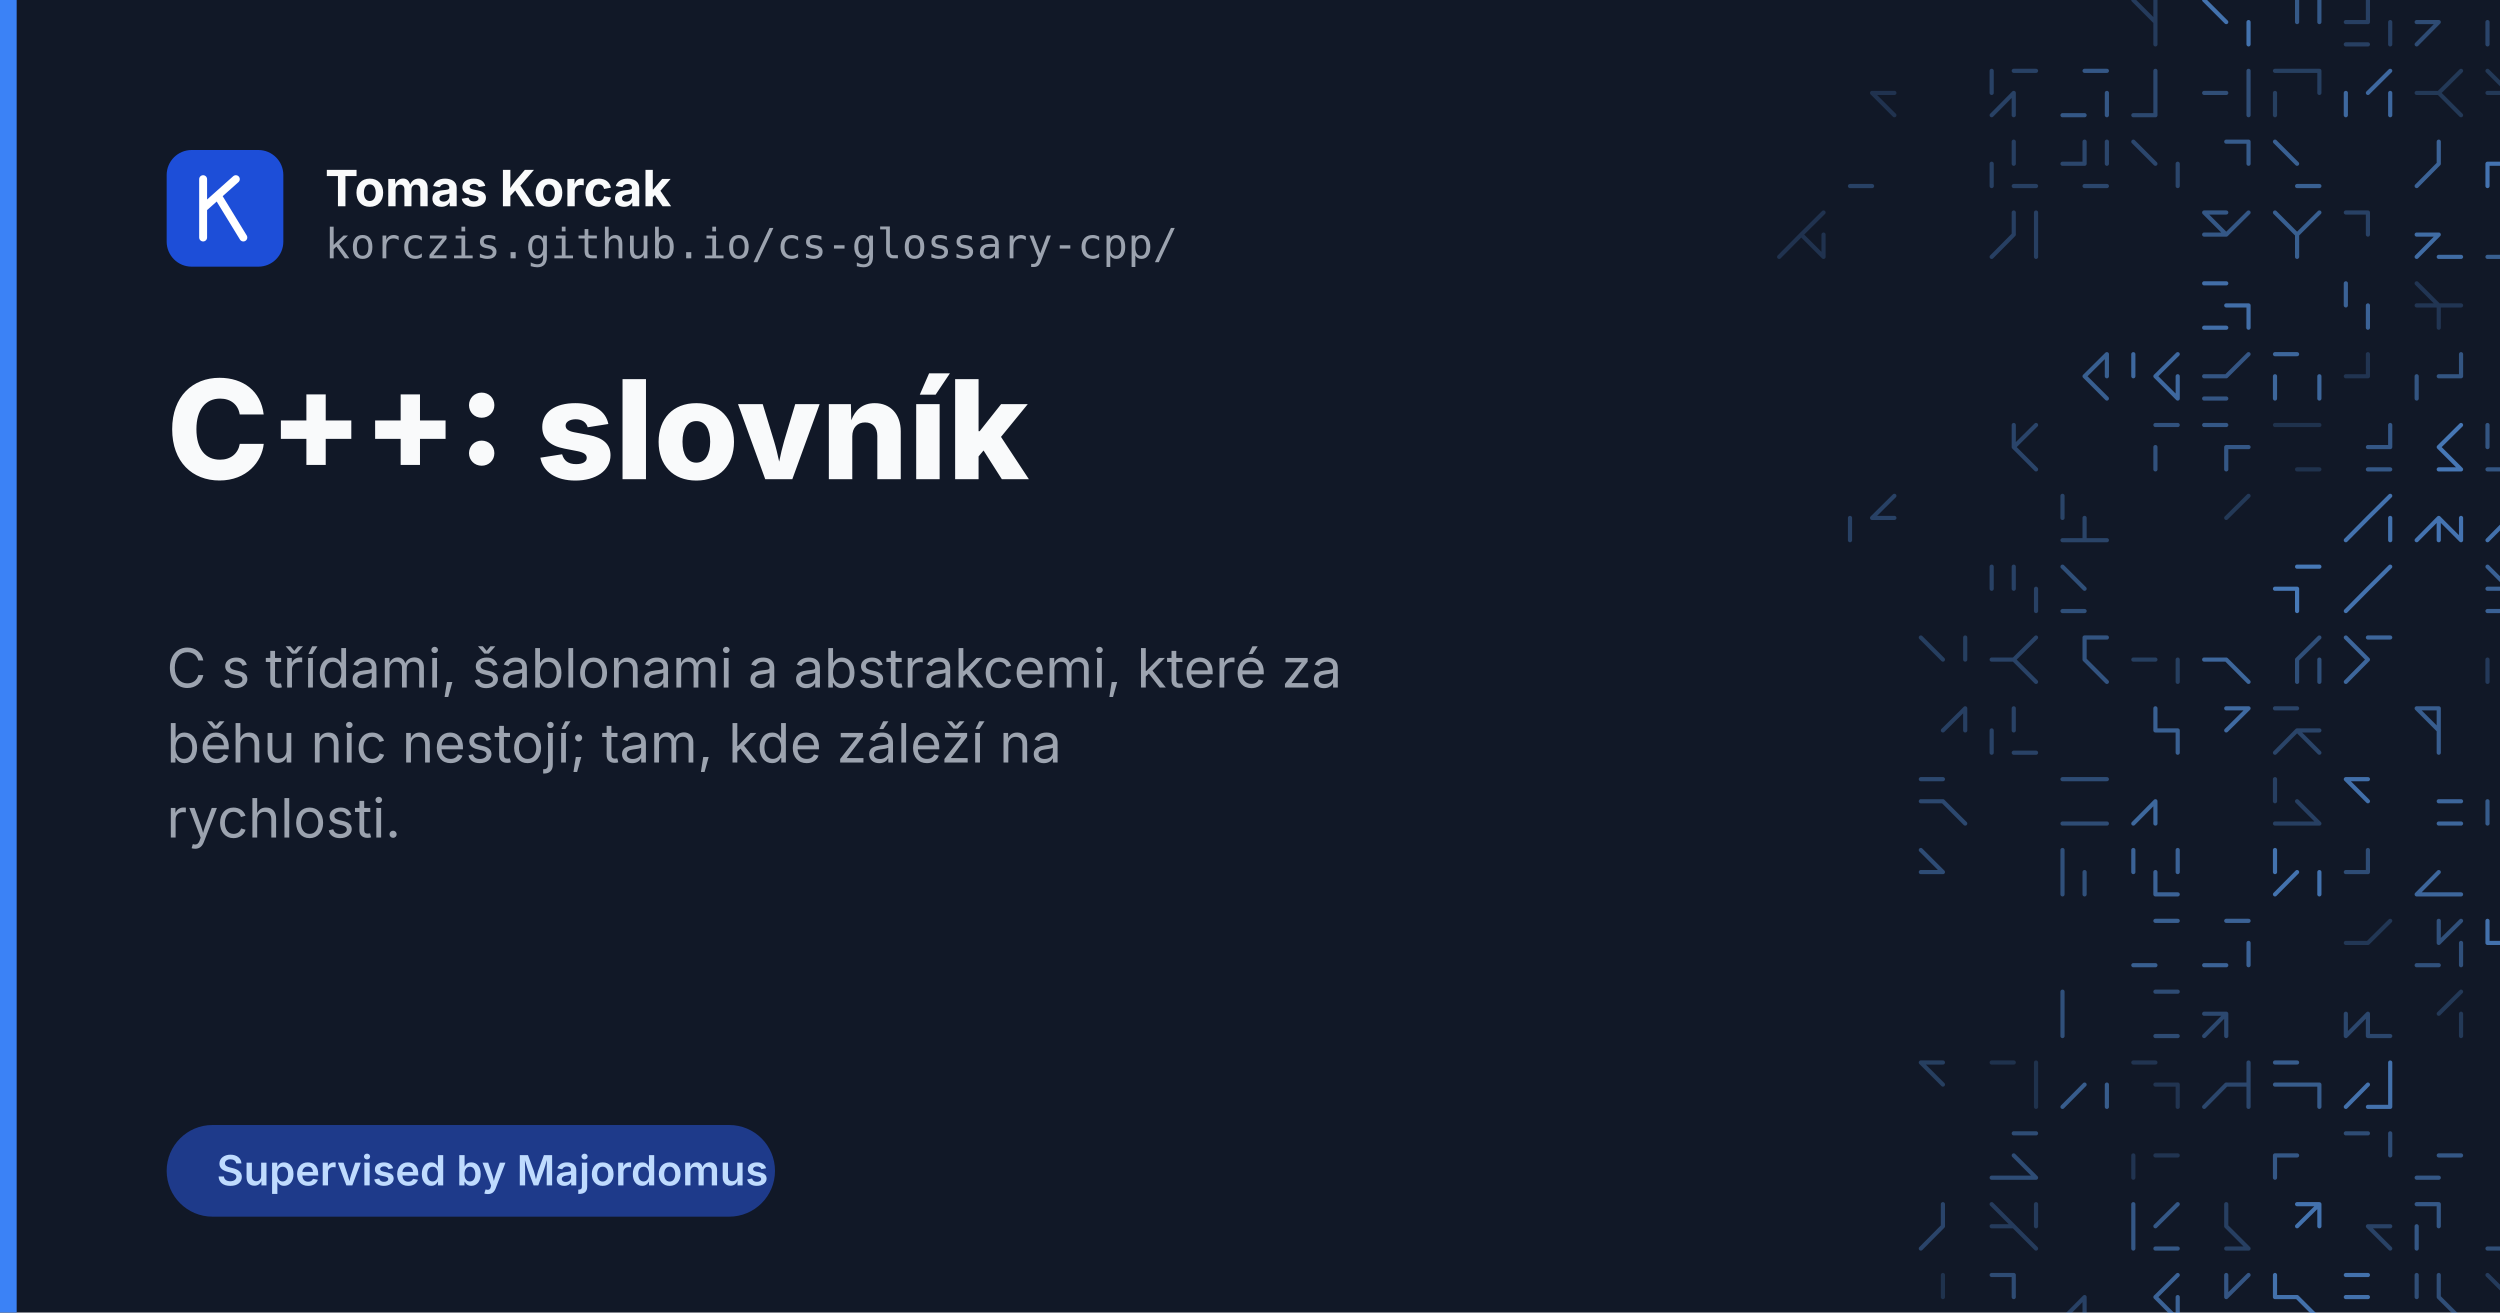
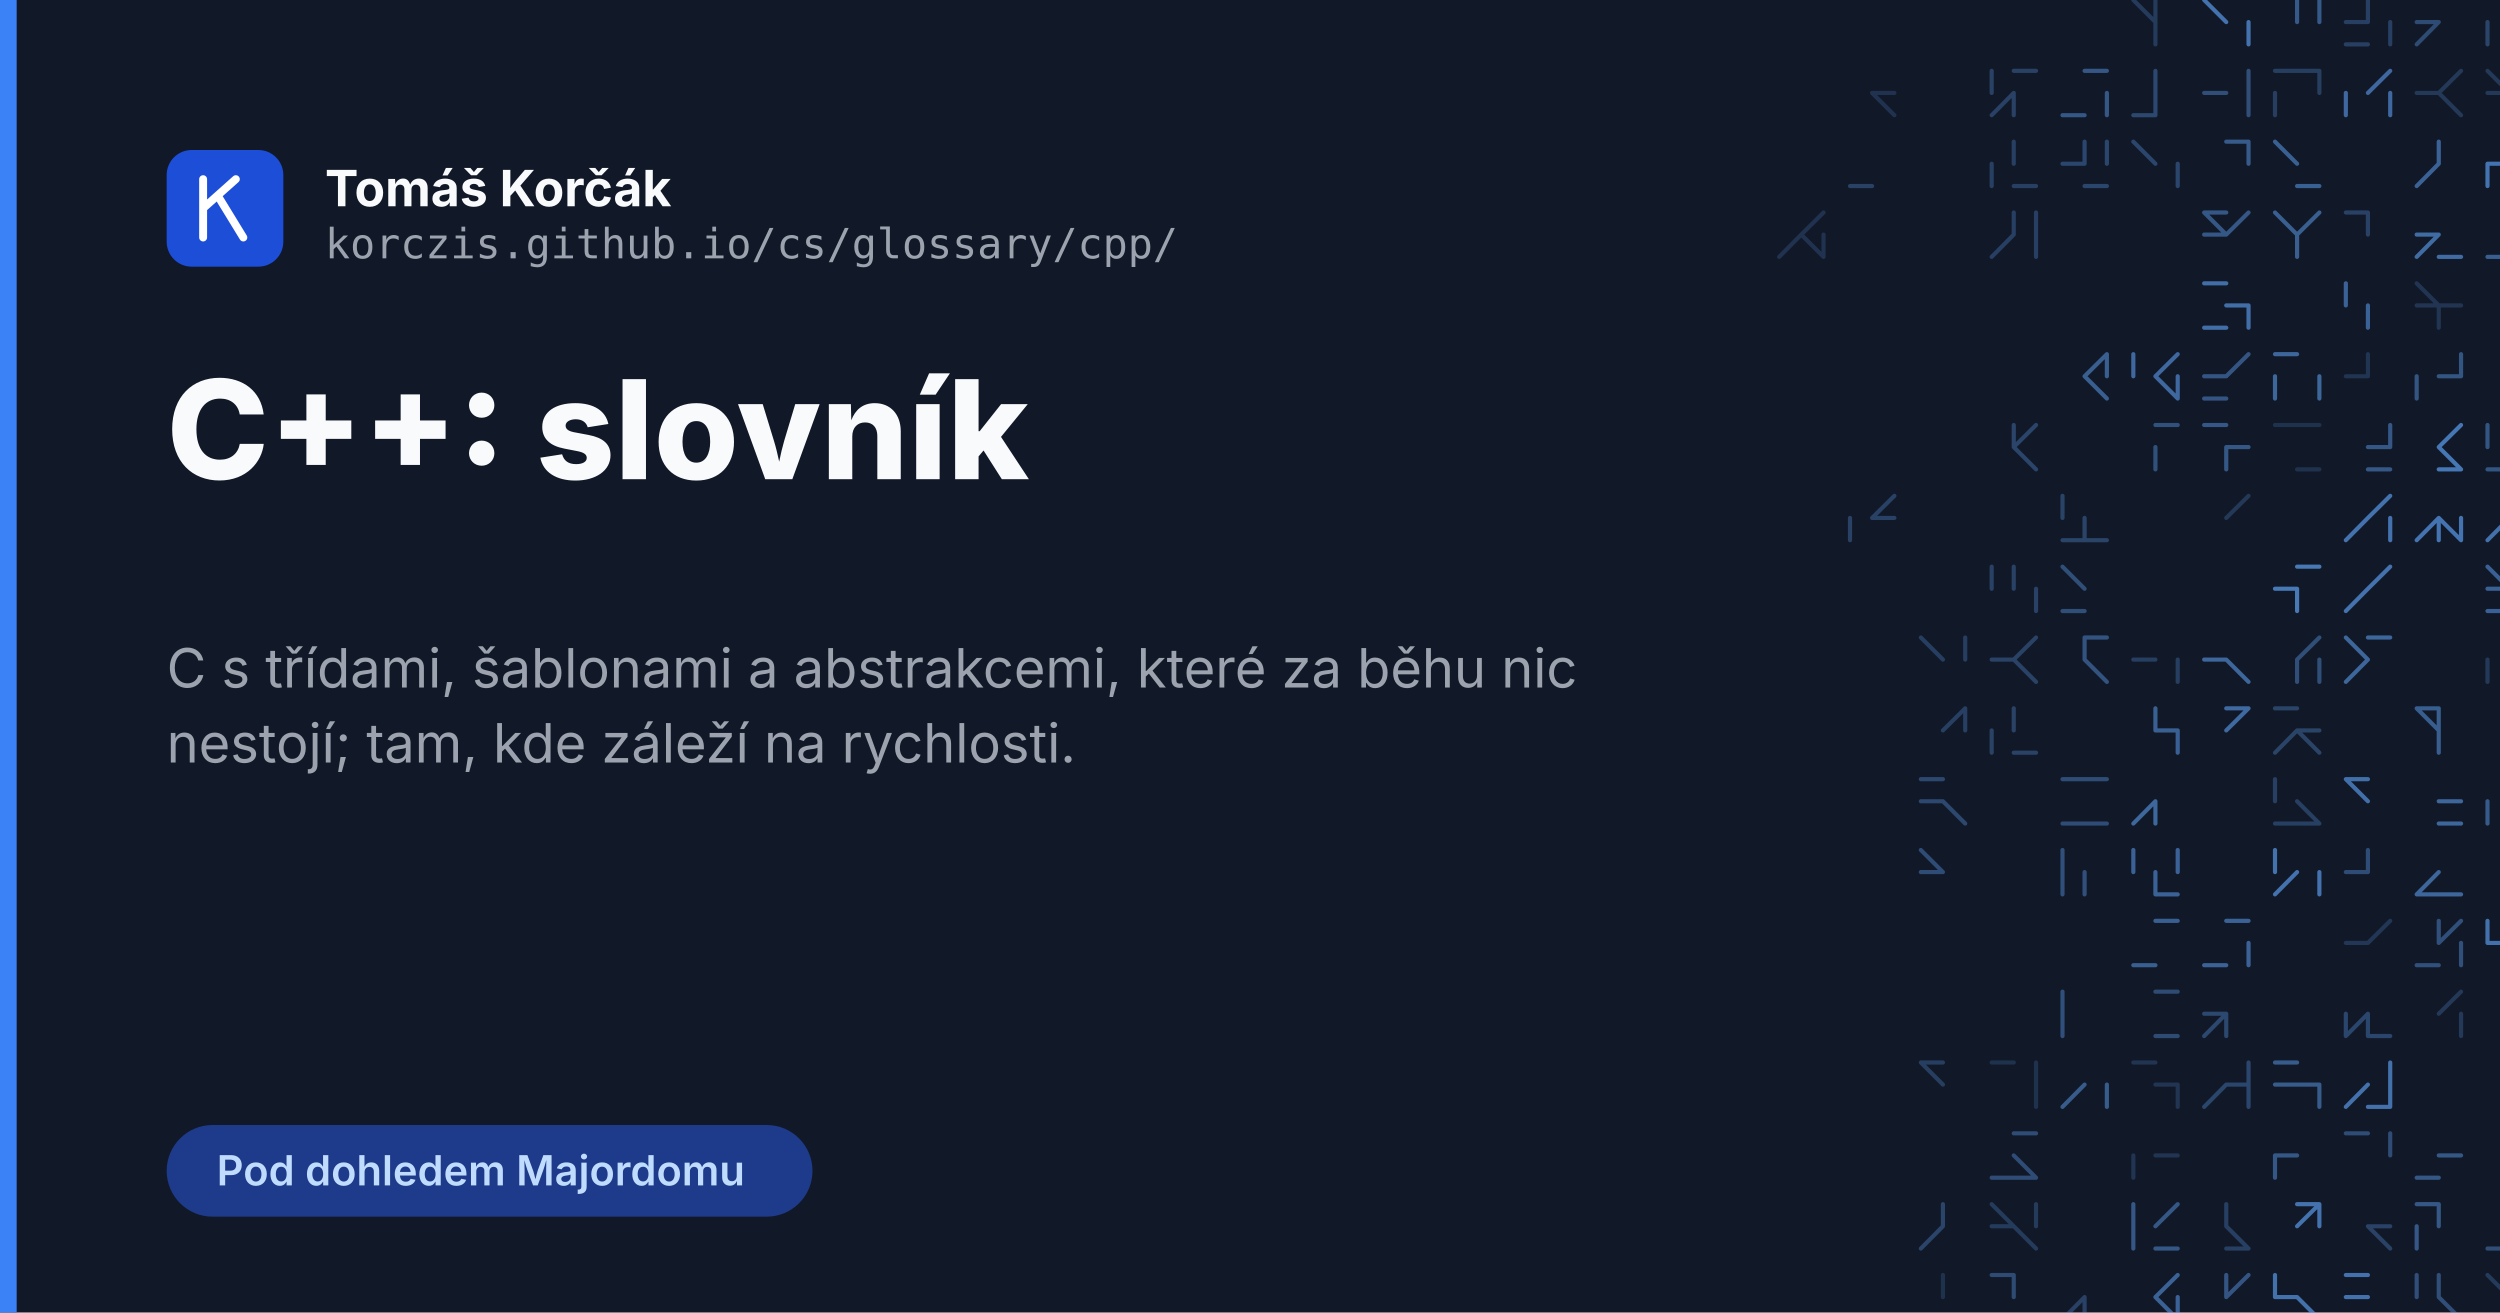
- <svg xmlns="http://www.w3.org/2000/svg" width="1200" height="630" viewBox="0 0 1200 630">
+ <svg xmlns="http://www.w3.org/2000/svg" width="1200" height="630" viewBox="0 0 1200 630" xml:lang="cs">
  <rect width="1200" height="630" fill="#111827" />
  <g fill="none" stroke="#60a5fa" stroke-width="2" stroke-linecap="round">
    <path d="M1024.0 0.0L1034.6 10.6M1034.6 0.0L1034.6 10.6M1034.6 10.6L1034.6 21.3" opacity="0.25" />
    <path d="M1058.0 0.0L1068.6 10.6M1079.3 10.6L1079.3 21.3" opacity="0.64" />
    <path d="M1102.6 0.0L1102.6 10.6M1102.6 0.0L1102.6 10.6M1113.3 0.0L1113.3 10.6" opacity="0.46" />
    <path d="M1136.6 0.0L1136.6 10.6M1126.0 10.6L1136.6 10.6M1126.0 21.3L1136.6 21.3M1147.3 10.6L1147.3 21.3" opacity="0.28" />
    <path d="M1160.0 10.6L1170.6 10.6M1170.6 10.6L1160.0 21.3M1170.6 10.6L1160.0 21.3" opacity="0.36" />
    <path d="M1194.0 10.6L1194.0 21.3M1215.3 0.0L1215.3 10.6M1204.6 10.6L1215.3 21.3M1215.3 0.0L1215.3 10.6" opacity="0.32" />
    <path d="M1238.6 10.6L1238.6 21.3M1238.6 10.6L1249.3 21.3" opacity="0.65" />
    <path d="M898.6 44.6L909.3 55.3M898.6 44.6L909.3 44.6" opacity="0.19" />
    <path d="M966.6 44.6L956.0 55.3M966.6 44.6L966.6 55.3M956.0 34.0L956.0 44.6M966.6 34.0L977.3 34.0" opacity="0.29" />
    <path d="M1000.6 34.0L1011.3 34.0M990.0 55.3L1000.6 55.3M1011.3 44.6L1011.3 55.3M1011.3 44.6L1011.3 55.3" opacity="0.45" />
    <path d="M1034.6 44.6L1034.6 55.3M1034.6 34.0L1034.6 44.6M1024.0 55.3L1034.6 55.3M1034.6 44.6L1034.6 55.3" opacity="0.34" />
    <path d="M1058.0 44.6L1068.6 44.6M1079.3 34.0L1079.3 44.6M1079.3 44.6L1079.3 55.3" opacity="0.38" />
    <path d="M1092.0 34.0L1102.6 34.0M1092.0 44.6L1092.0 55.3M1102.6 34.0L1113.3 34.0M1113.3 34.0L1113.3 44.6" opacity="0.27" />
    <path d="M1126.0 44.6L1126.0 55.3M1147.3 44.6L1147.3 55.3M1147.3 34.0L1136.6 44.6M1147.3 34.0L1136.6 44.6" opacity="0.57" />
    <path d="M1160.0 44.6L1170.6 44.6M1181.3 34.0L1170.6 44.6M1170.6 44.6L1181.3 55.3" opacity="0.23" />
    <path d="M1204.6 34.0L1215.3 34.0M1194.0 44.6L1204.6 44.6M1204.6 44.6L1215.3 44.6M1194.0 34.0L1204.6 44.6" opacity="0.23" />
    <path d="M1228.0 44.6L1238.6 44.6M1238.6 44.6L1249.3 55.3M1238.6 34.0L1238.6 44.6" opacity="0.58" />
    <path d="M888.0 89.3L898.6 89.3M888.0 89.3L898.6 89.3" opacity="0.29" />
    <path d="M966.6 89.3L977.3 89.3M956.0 78.6L956.0 89.3M966.6 68.0L966.6 78.6" opacity="0.28" />
    <path d="M1000.6 89.3L1011.3 89.3M990.0 78.6L1000.6 78.6M1011.3 68.0L1011.3 78.6M1000.6 68.0L1000.6 78.6" opacity="0.33" />
    <path d="M1024.0 68.0L1034.6 78.6M1045.3 78.6L1045.3 89.3M1045.3 78.6L1045.3 89.3" opacity="0.33" />
    <path d="M1079.3 68.0L1079.3 78.6M1068.6 68.0L1079.3 68.0" opacity="0.47" />
    <path d="M1102.6 89.3L1113.3 89.3M1092.0 68.0L1102.6 78.6" opacity="0.51" />
    <path d="M1170.6 78.6L1160.0 89.3M1170.6 68.0L1170.6 78.6" opacity="0.53" />
    <path d="M1194.0 78.6L1204.6 78.6M1194.0 78.6L1194.0 89.3" opacity="0.65" />
    <path d="M1249.3 68.0L1249.3 78.6M1238.6 78.6L1249.3 78.6M1228.0 78.6L1238.6 78.6M1238.6 78.6L1249.3 78.6" opacity="0.56" />
    <path d="M864.6 112.6L854.0 123.3M875.3 112.6L875.3 123.3M864.6 112.6L875.3 123.3M875.3 102.0L864.6 112.6" opacity="0.19" />
    <path d="M977.3 102.0L977.3 112.6M977.3 112.6L977.3 123.3M966.6 112.6L956.0 123.3M966.6 102.0L966.6 112.6" opacity="0.28" />
    <path d="M1079.3 102.0L1068.6 112.6M1058.0 102.0L1068.6 112.6M1058.0 112.6L1068.6 112.6M1058.0 102.0L1068.6 102.0" opacity="0.45" />
    <path d="M1102.6 112.6L1102.6 123.3M1092.0 102.0L1102.6 112.6M1113.3 102.0L1102.6 112.6" opacity="0.50" />
    <path d="M1136.6 102.0L1136.6 112.6M1126.0 102.0L1136.6 102.0" opacity="0.29" />
    <path d="M1170.6 123.3L1181.3 123.3M1170.6 112.6L1160.0 123.3M1160.0 112.6L1170.6 112.6M1170.6 123.3L1181.3 123.3" opacity="0.59" />
    <path d="M1204.6 112.6L1215.3 112.6M1215.3 102.0L1215.3 112.6M1194.0 123.3L1204.6 123.3M1204.6 112.6L1204.6 123.3" opacity="0.50" />
    <path d="M1238.6 112.6L1228.0 123.3M1238.6 123.3L1249.3 123.3M1238.6 112.6L1249.3 112.6" opacity="0.42" />
    <path d="M1058.0 157.3L1068.6 157.3M1058.0 136.0L1068.6 136.0M1079.3 146.6L1079.3 157.3M1068.6 146.6L1079.3 146.6" opacity="0.61" />
    <path d="M1136.6 146.6L1136.6 157.3M1126.0 136.0L1126.0 146.6" opacity="0.53" />
    <path d="M1160.0 136.0L1170.6 146.6M1170.6 146.6L1170.6 157.3M1170.6 146.6L1181.3 146.6M1160.0 146.6L1170.6 146.6" opacity="0.21" />
    <path d="M1204.6 146.6L1215.3 157.3M1204.6 136.0L1204.6 146.6" opacity="0.40" />
    <path d="M1228.0 136.0L1238.6 146.6M1238.6 146.6L1249.3 157.3" opacity="0.30" />
    <path d="M1011.3 170.0L1011.3 180.6M1000.6 180.6L1011.3 191.3M1011.3 170.0L1011.3 180.6M1011.3 170.0L1000.6 180.6" opacity="0.50" />
    <path d="M1024.0 170.0L1024.0 180.6M1045.3 170.0L1034.6 180.6M1045.3 180.6L1045.3 191.3M1034.6 180.6L1045.3 191.3" opacity="0.57" />
    <path d="M1058.0 180.6L1068.6 180.6M1079.3 170.0L1068.6 180.6M1058.0 191.3L1068.6 191.3" opacity="0.44" />
    <path d="M1092.0 180.6L1092.0 191.3M1092.0 180.6L1092.0 191.3M1092.0 170.0L1102.6 170.0M1113.3 180.6L1113.3 191.3" opacity="0.55" />
    <path d="M1126.0 180.6L1136.6 180.6M1136.6 170.0L1136.6 180.6" opacity="0.20" />
    <path d="M1170.6 180.6L1181.3 180.6M1160.0 180.6L1160.0 191.3M1181.3 170.0L1181.3 180.6" opacity="0.43" />
    <path d="M1228.0 180.6L1228.0 191.3M1228.0 170.0L1238.6 180.6M1238.6 170.0L1249.3 170.0" opacity="0.55" />
    <path d="M966.6 204.0L966.6 214.6M977.3 204.0L966.6 214.6M966.6 214.6L977.3 225.3" opacity="0.32" />
    <path d="M1034.6 214.6L1034.6 225.3M1034.6 204.0L1045.3 204.0" opacity="0.41" />
    <path d="M1068.6 214.6L1068.6 225.3M1058.0 204.0L1068.6 204.0M1068.6 214.6L1079.3 214.6" opacity="0.45" />
    <path d="M1092.0 204.0L1102.6 204.0M1102.6 225.3L1113.3 225.3M1102.6 204.0L1113.3 204.0" opacity="0.18" />
    <path d="M1136.6 214.6L1147.3 214.6M1136.6 225.3L1147.3 225.3M1147.3 204.0L1147.3 214.6M1136.6 225.3L1147.3 225.3" opacity="0.45" />
    <path d="M1170.6 214.6L1181.3 225.3M1170.6 225.3L1181.3 225.3M1181.3 204.0L1170.6 214.6" opacity="0.67" />
    <path d="M1194.0 225.3L1204.6 225.3M1194.0 204.0L1194.0 214.6M1204.6 204.0L1204.6 214.6" opacity="0.43" />
    <path d="M909.3 238.0L898.6 248.6M898.6 248.6L909.3 248.6M888.0 248.6L888.0 259.3" opacity="0.29" />
    <path d="M1000.6 259.3L1011.3 259.3M990.0 259.3L1000.6 259.3M990.0 238.0L990.0 248.6M1000.6 248.6L1000.6 259.3" opacity="0.31" />
    <path d="M1079.3 238.0L1068.6 248.6M1079.3 238.0L1068.6 248.6" opacity="0.23" />
    <path d="M1147.3 248.6L1147.3 259.3M1147.3 238.0L1136.6 248.6M1136.6 248.6L1126.0 259.3" opacity="0.64" />
    <path d="M1170.6 248.6L1181.3 259.3M1181.3 248.6L1181.3 259.3M1170.6 248.6L1170.6 259.3M1170.6 248.6L1160.0 259.3" opacity="0.65" />
    <path d="M1204.6 238.0L1215.3 238.0M1204.6 248.6L1194.0 259.3M1215.3 238.0L1215.3 248.6" opacity="0.63" />
    <path d="M1249.3 238.0L1238.6 248.6M1238.6 248.6L1228.0 259.3" opacity="0.38" />
    <path d="M966.6 272.0L966.6 282.6M956.0 272.0L956.0 282.6M977.3 282.6L977.3 293.3" opacity="0.29" />
    <path d="M990.0 272.0L1000.6 282.6M990.0 293.3L1000.6 293.3" opacity="0.39" />
    <path d="M1102.6 272.0L1113.3 272.0M1092.0 282.6L1102.6 282.6M1102.6 282.6L1102.6 293.3" opacity="0.68" />
    <path d="M1136.6 282.6L1126.0 293.3M1147.3 272.0L1136.6 282.6" opacity="0.64" />
    <path d="M1194.0 272.0L1204.6 282.6M1194.0 282.6L1204.6 282.6M1194.0 293.3L1204.6 293.3" opacity="0.52" />
    <path d="M1238.6 282.6L1228.0 293.3M1249.3 272.0L1238.6 282.6" opacity="0.63" />
    <path d="M943.3 306.0L943.3 316.6M922.0 306.0L932.6 316.6M922.0 306.0L932.6 316.6" opacity="0.27" />
    <path d="M956.0 316.6L966.6 316.6M977.3 306.0L966.6 316.6M966.6 316.6L977.3 327.3" opacity="0.30" />
    <path d="M1000.6 306.0L1000.6 316.6M1000.6 316.6L1011.3 327.3M1000.6 306.0L1011.3 306.0" opacity="0.42" />
    <path d="M1045.3 316.6L1045.3 327.3M1045.3 316.6L1045.3 327.3M1024.0 316.6L1034.6 316.6" opacity="0.27" />
    <path d="M1068.6 316.6L1079.3 327.3M1058.0 316.6L1068.6 316.6" opacity="0.55" />
    <path d="M1102.6 316.6L1102.6 327.3M1113.3 316.6L1113.3 327.3M1113.3 306.0L1102.6 316.6" opacity="0.39" />
    <path d="M1136.6 306.0L1147.3 306.0M1136.6 316.6L1126.0 327.3M1126.0 306.0L1136.6 316.6" opacity="0.55" />
    <path d="M1204.6 306.0L1215.3 306.0M1215.3 306.0L1215.3 316.6M1194.0 316.6L1194.0 327.3" opacity="0.24" />
    <path d="M1228.0 316.6L1238.6 316.6M1228.0 327.3L1238.6 327.3" opacity="0.29" />
    <path d="M943.3 340.0L932.6 350.6M943.3 340.0L943.3 350.6M943.3 340.0L932.6 350.6M943.3 340.0L943.3 350.6" opacity="0.28" />
    <path d="M966.6 340.0L966.6 350.6M966.6 361.3L977.3 361.3M956.0 350.6L956.0 361.3" opacity="0.30" />
    <path d="M1034.6 340.0L1034.6 350.6M1034.6 350.6L1045.3 350.6M1045.3 350.6L1045.3 361.3" opacity="0.51" />
    <path d="M1079.3 340.0L1068.6 350.6M1068.6 340.0L1079.3 340.0" opacity="0.58" />
    <path d="M1102.6 350.6L1092.0 361.3M1102.6 350.6L1113.3 350.6M1092.0 340.0L1102.6 340.0M1102.6 350.6L1113.3 361.3" opacity="0.31" />
    <path d="M1170.6 340.0L1170.6 350.6M1170.6 350.6L1170.6 361.3M1160.0 340.0L1170.6 350.6M1160.0 340.0L1170.6 340.0" opacity="0.49" />
    <path d="M1215.3 340.0L1215.3 350.6M1204.6 350.6L1215.3 361.3" opacity="0.52" />
    <path d="M1238.6 340.0L1238.6 350.6M1249.3 340.0L1249.3 350.6M1249.3 340.0L1249.3 350.6" opacity="0.22" />
    <path d="M922.0 374.0L932.6 374.0M922.0 384.6L932.6 384.6M932.6 384.6L943.3 395.3M922.0 384.6L932.6 384.6" opacity="0.34" />
    <path d="M990.0 374.0L1000.6 374.0M1000.6 374.0L1011.3 374.0M1000.6 395.3L1011.3 395.3M990.0 395.3L1000.6 395.3" opacity="0.37" />
    <path d="M1034.6 384.6L1034.6 395.3M1034.6 384.6L1024.0 395.3" opacity="0.56" />
    <path d="M1102.6 395.3L1113.3 395.3M1092.0 374.0L1092.0 384.6M1102.6 384.6L1113.3 395.3M1092.0 395.3L1102.6 395.3" opacity="0.28" />
    <path d="M1126.0 374.0L1136.6 384.6M1126.0 374.0L1136.6 374.0" opacity="0.62" />
    <path d="M1170.6 395.3L1181.3 395.3M1170.6 384.6L1181.3 384.6" opacity="0.55" />
    <path d="M1194.0 384.6L1194.0 395.3M1194.0 384.6L1194.0 395.3" opacity="0.47" />
    <path d="M1228.0 384.6L1238.6 384.6M1238.6 395.3L1249.3 395.3M1228.0 374.0L1228.0 384.6" opacity="0.42" />
    <path d="M922.0 408.0L932.6 418.6M922.0 418.6L932.6 418.6" opacity="0.37" />
    <path d="M990.0 408.0L990.0 418.6M1000.6 418.6L1000.6 429.3M990.0 418.6L990.0 429.3" opacity="0.40" />
    <path d="M1045.3 408.0L1045.3 418.6M1034.6 429.3L1045.3 429.3M1024.0 408.0L1024.0 418.6M1034.6 418.6L1034.6 429.3" opacity="0.53" />
    <path d="M1092.0 408.0L1092.0 418.6M1113.3 418.6L1113.3 429.3M1102.6 418.6L1092.0 429.3" opacity="0.64" />
    <path d="M1126.0 418.6L1136.6 418.6M1136.6 408.0L1136.6 418.6" opacity="0.37" />
    <path d="M1160.0 429.3L1170.6 429.3M1170.6 429.3L1181.3 429.3M1170.6 418.6L1160.0 429.3" opacity="0.55" />
    <path d="M1024.0 463.3L1034.6 463.3M1034.6 442.0L1045.3 442.0" opacity="0.50" />
    <path d="M1058.0 463.3L1068.6 463.3M1079.3 452.6L1079.3 463.3M1079.3 452.6L1079.3 463.3M1068.6 442.0L1079.3 442.0" opacity="0.53" />
    <path d="M1147.3 442.0L1136.6 452.6M1126.0 452.6L1136.6 452.6" opacity="0.22" />
    <path d="M1170.6 442.0L1170.6 452.6M1160.0 463.3L1170.6 463.3M1181.3 452.6L1181.3 463.3M1181.3 442.0L1170.6 452.6" opacity="0.40" />
    <path d="M1215.3 442.0L1215.3 452.6M1194.0 442.0L1194.0 452.6M1194.0 452.6L1204.6 452.6M1194.0 442.0L1194.0 452.6" opacity="0.63" />
    <path d="M1228.0 463.3L1238.6 463.3M1238.6 442.0L1238.6 452.6M1228.0 442.0L1228.0 452.6M1238.6 452.6L1228.0 463.3" opacity="0.36" />
    <path d="M990.0 486.6L990.0 497.3M990.0 476.0L990.0 486.6" opacity="0.40" />
    <path d="M1034.6 476.0L1045.3 476.0M1034.6 497.3L1045.3 497.3" opacity="0.36" />
    <path d="M1068.6 486.6L1068.6 497.3M1058.0 486.6L1068.6 486.6M1068.6 486.6L1058.0 497.3" opacity="0.34" />
    <path d="M1136.6 486.6L1136.6 497.3M1136.6 497.3L1147.3 497.3M1136.6 486.6L1126.0 497.3M1126.0 486.6L1126.0 497.3" opacity="0.33" />
    <path d="M1181.3 476.0L1170.6 486.6M1181.3 486.6L1181.3 497.3" opacity="0.23" />
    <path d="M1228.0 476.0L1238.6 486.6M1249.3 476.0L1238.6 486.6M1238.6 497.3L1249.3 497.3" opacity="0.46" />
    <path d="M922.0 510.0L932.6 520.6M922.0 510.0L932.6 510.0" opacity="0.27" />
    <path d="M977.3 510.0L977.3 520.6M977.3 520.6L977.3 531.3M956.0 510.0L966.6 510.0" opacity="0.18" />
    <path d="M1011.3 520.6L1011.3 531.3M1000.6 520.6L990.0 531.3" opacity="0.48" />
    <path d="M1045.3 520.6L1045.3 531.3M1034.6 520.6L1045.3 520.6M1024.0 510.0L1034.6 510.0" opacity="0.20" />
    <path d="M1079.3 510.0L1079.3 520.6M1068.6 520.6L1079.3 520.6M1079.3 520.6L1079.3 531.3M1068.6 520.6L1058.0 531.3" opacity="0.33" />
    <path d="M1092.0 520.6L1102.6 520.6M1113.3 520.6L1113.3 531.3M1102.6 520.6L1113.3 520.6M1092.0 510.0L1102.6 510.0" opacity="0.48" />
    <path d="M1136.6 520.6L1126.0 531.3M1147.3 510.0L1147.3 520.6M1147.3 520.6L1147.3 531.3M1136.6 531.3L1147.3 531.3" opacity="0.63" />
    <path d="M1238.6 520.6L1238.6 531.3M1228.0 510.0L1238.6 510.0M1249.3 510.0L1249.3 520.6" opacity="0.35" />
    <path d="M966.6 544.0L977.3 544.0M956.0 565.3L966.6 565.3M966.6 565.3L977.3 565.3M966.6 554.6L977.3 565.3" opacity="0.37" />
    <path d="M1024.0 554.6L1024.0 565.3M1034.6 554.6L1045.3 554.6" opacity="0.20" />
    <path d="M1092.0 554.6L1102.6 554.6M1092.0 554.6L1092.0 565.3M1092.0 554.6L1102.6 554.6" opacity="0.45" />
    <path d="M1126.0 544.0L1136.6 544.0M1147.3 544.0L1147.3 554.6" opacity="0.37" />
    <path d="M1160.0 565.3L1170.6 565.3M1170.6 554.6L1181.3 554.6M1170.6 554.6L1181.3 554.6" opacity="0.45" />
    <path d="M1204.6 544.0L1204.6 554.6M1204.6 544.0L1204.6 554.6" opacity="0.42" />
    <path d="M1228.0 554.6L1238.6 554.6M1249.3 554.6L1249.3 565.3M1238.6 554.6L1249.3 565.3" opacity="0.23" />
    <path d="M932.6 578.0L932.6 588.6M932.6 588.6L922.0 599.3" opacity="0.32" />
    <path d="M977.3 578.0L977.3 588.6M966.6 588.6L977.3 599.3M956.0 588.6L966.6 588.6M956.0 578.0L966.6 588.6" opacity="0.25" />
    <path d="M1024.0 578.0L1024.0 588.6M1034.6 599.3L1045.3 599.3M1045.3 578.0L1034.6 588.6M1024.0 588.6L1024.0 599.3" opacity="0.45" />
    <path d="M1068.6 588.6L1079.3 599.3M1068.6 599.3L1079.3 599.3M1068.6 578.0L1068.6 588.6" opacity="0.28" />
    <path d="M1113.3 578.0L1113.3 588.6M1102.6 578.0L1113.3 578.0M1113.3 578.0L1102.6 588.6" opacity="0.64" />
    <path d="M1136.6 588.6L1147.3 599.3M1136.6 588.6L1147.3 588.6" opacity="0.30" />
    <path d="M1160.0 578.0L1170.6 578.0M1160.0 588.6L1160.0 599.3M1170.6 578.0L1170.6 588.6" opacity="0.45" />
    <path d="M1194.0 599.3L1204.6 599.3M1204.6 588.6L1215.3 599.3" opacity="0.38" />
    <path d="M1249.3 578.0L1249.3 588.6M1249.3 588.6L1249.3 599.3M1228.0 588.6L1228.0 599.3" opacity="0.22" />
    <path d="M932.6 612.0L932.6 622.6M922.0 633.3L932.6 633.3" opacity="0.18" />
    <path d="M966.6 633.3L977.3 633.3M956.0 612.0L966.6 612.0M966.6 633.3L977.3 633.3M966.6 612.0L966.6 622.6" opacity="0.36" />
    <path d="M1000.6 622.6L1000.6 633.3M1000.6 622.6L990.0 633.3" opacity="0.29" />
    <path d="M1034.6 622.6L1045.3 633.3M1045.3 622.6L1045.3 633.3M1045.3 612.0L1034.6 622.6" opacity="0.53" />
    <path d="M1068.6 612.0L1068.6 622.6M1079.3 612.0L1068.6 622.6M1068.6 633.3L1079.3 633.3M1068.6 612.0L1068.6 622.6" opacity="0.44" />
    <path d="M1092.0 612.0L1092.0 622.6M1092.0 622.6L1102.6 622.6M1102.6 622.6L1113.3 633.3" opacity="0.63" />
    <path d="M1126.0 612.0L1136.6 612.0M1126.0 622.6L1136.6 622.6" opacity="0.63" />
    <path d="M1170.6 612.0L1170.6 622.6M1160.0 612.0L1160.0 622.6M1170.6 622.6L1181.3 633.3M1160.0 633.3L1170.6 633.3" opacity="0.38" />
    <path d="M1204.6 622.6L1204.6 633.3M1194.0 612.0L1204.6 622.6" opacity="0.25" />
    <path d="M888.0 646.0L888.0 656.6M898.6 646.0L898.6 656.6M888.0 667.3L898.6 667.3M888.0 656.6L888.0 667.3" opacity="0.26" />
    <path d="M966.6 646.0L966.6 656.6M977.3 656.6L977.3 667.3M966.6 656.6L977.3 667.3" opacity="0.37" />
    <path d="M990.0 646.0L1000.6 646.0M1000.6 646.0L1011.3 646.0M990.0 656.6L1000.6 656.6M1000.6 656.6L1011.3 656.6" opacity="0.31" />
    <path d="M1045.3 646.0L1034.6 656.6M1024.0 656.6L1034.6 656.6M1024.0 656.6L1024.0 667.3M1024.0 646.0L1034.6 656.6" opacity="0.42" />
    <path d="M1068.6 656.6L1068.6 667.3M1068.6 656.6L1079.3 667.3M1068.6 656.6L1068.6 667.3" opacity="0.35" />
    <path d="M1102.6 646.0L1102.6 656.6M1102.6 656.6L1102.6 667.3" opacity="0.39" />
    <path d="M1126.0 646.0L1136.6 646.0M1136.6 646.0L1136.6 656.6M1136.6 667.3L1147.3 667.3" opacity="0.58" />
    <path d="M1170.6 656.6L1181.3 667.3M1170.6 656.6L1170.6 667.3" opacity="0.48" />
    <path d="M1238.6 656.6L1249.3 667.3M1228.0 646.0L1228.0 656.6" opacity="0.56" />
  </g>
  <rect x="0" y="0" width="8" height="630" fill="#3b82f6" />
  <g font-family="Inter, Helvetica Neue, Helvetica, Arial, sans-serif">
    <rect x="80" y="72" width="56" height="56" rx="12" fill="#1d4ed8" />
    <g fill="none" stroke="#fff" stroke-width="3.8" stroke-linecap="round" stroke-linejoin="round">
      <path d="M97.5 86v28M97.5 100l15.7-14M104.5 93.9l12.3 20.1" />
    </g>
-     <text x="156" y="99" font-size="24" font-weight="700" fill="#f9fafb">Tomas Korcak</text>
-     <text x="156" y="124" font-size="20" font-family="JetBrains Mono, Menlo, monospace" fill="#9ca3af">korczis.github.io/cs-glossary-cpp/</text>
+     <text x="156" y="99" font-size="24" font-weight="700" fill="#f9fafb">Tomáš Korčák</text>
+     <text id="address" x="156" y="124" font-size="20" font-family="JetBrains Mono, Menlo, monospace" fill="#9ca3af">korczis.github.io/cs/glossary/cpp/</text>
    <text x="80" y="230" font-size="66" font-weight="800" fill="#f9fafb">C++: slovník</text>
-     <text x="80" y="330" font-size="26" fill="#9ca3af">C s třídami, šablonami a abstrakcemi, které za</text>
-     <text x="80" y="366" font-size="26" fill="#9ca3af">běhu nic nestojí; tam, kde záleží na</text>
-     <text x="80" y="402" font-size="26" fill="#9ca3af">rychlosti.</text>
-     <rect x="80" y="540" width="292" height="44" rx="22" fill="#1e3a8a" />
-     <text x="104" y="569" font-size="20" font-weight="600" fill="#bfdbfe">Supervised by Majordomus</text>
+     <text x="80" y="330" font-size="26" fill="#9ca3af">C s třídami, šablonami a abstrakcemi, které za běhu nic</text>
+     <text x="80" y="366" font-size="26" fill="#9ca3af">nestojí; tam, kde záleží na rychlosti.</text>
+     <rect x="80" y="540" width="310" height="44" rx="22" fill="#1e3a8a" />
+     <text x="104" y="569" font-size="20" font-weight="600" fill="#bfdbfe">Pod dohledem Majordomu</text>
  </g>
</svg>
